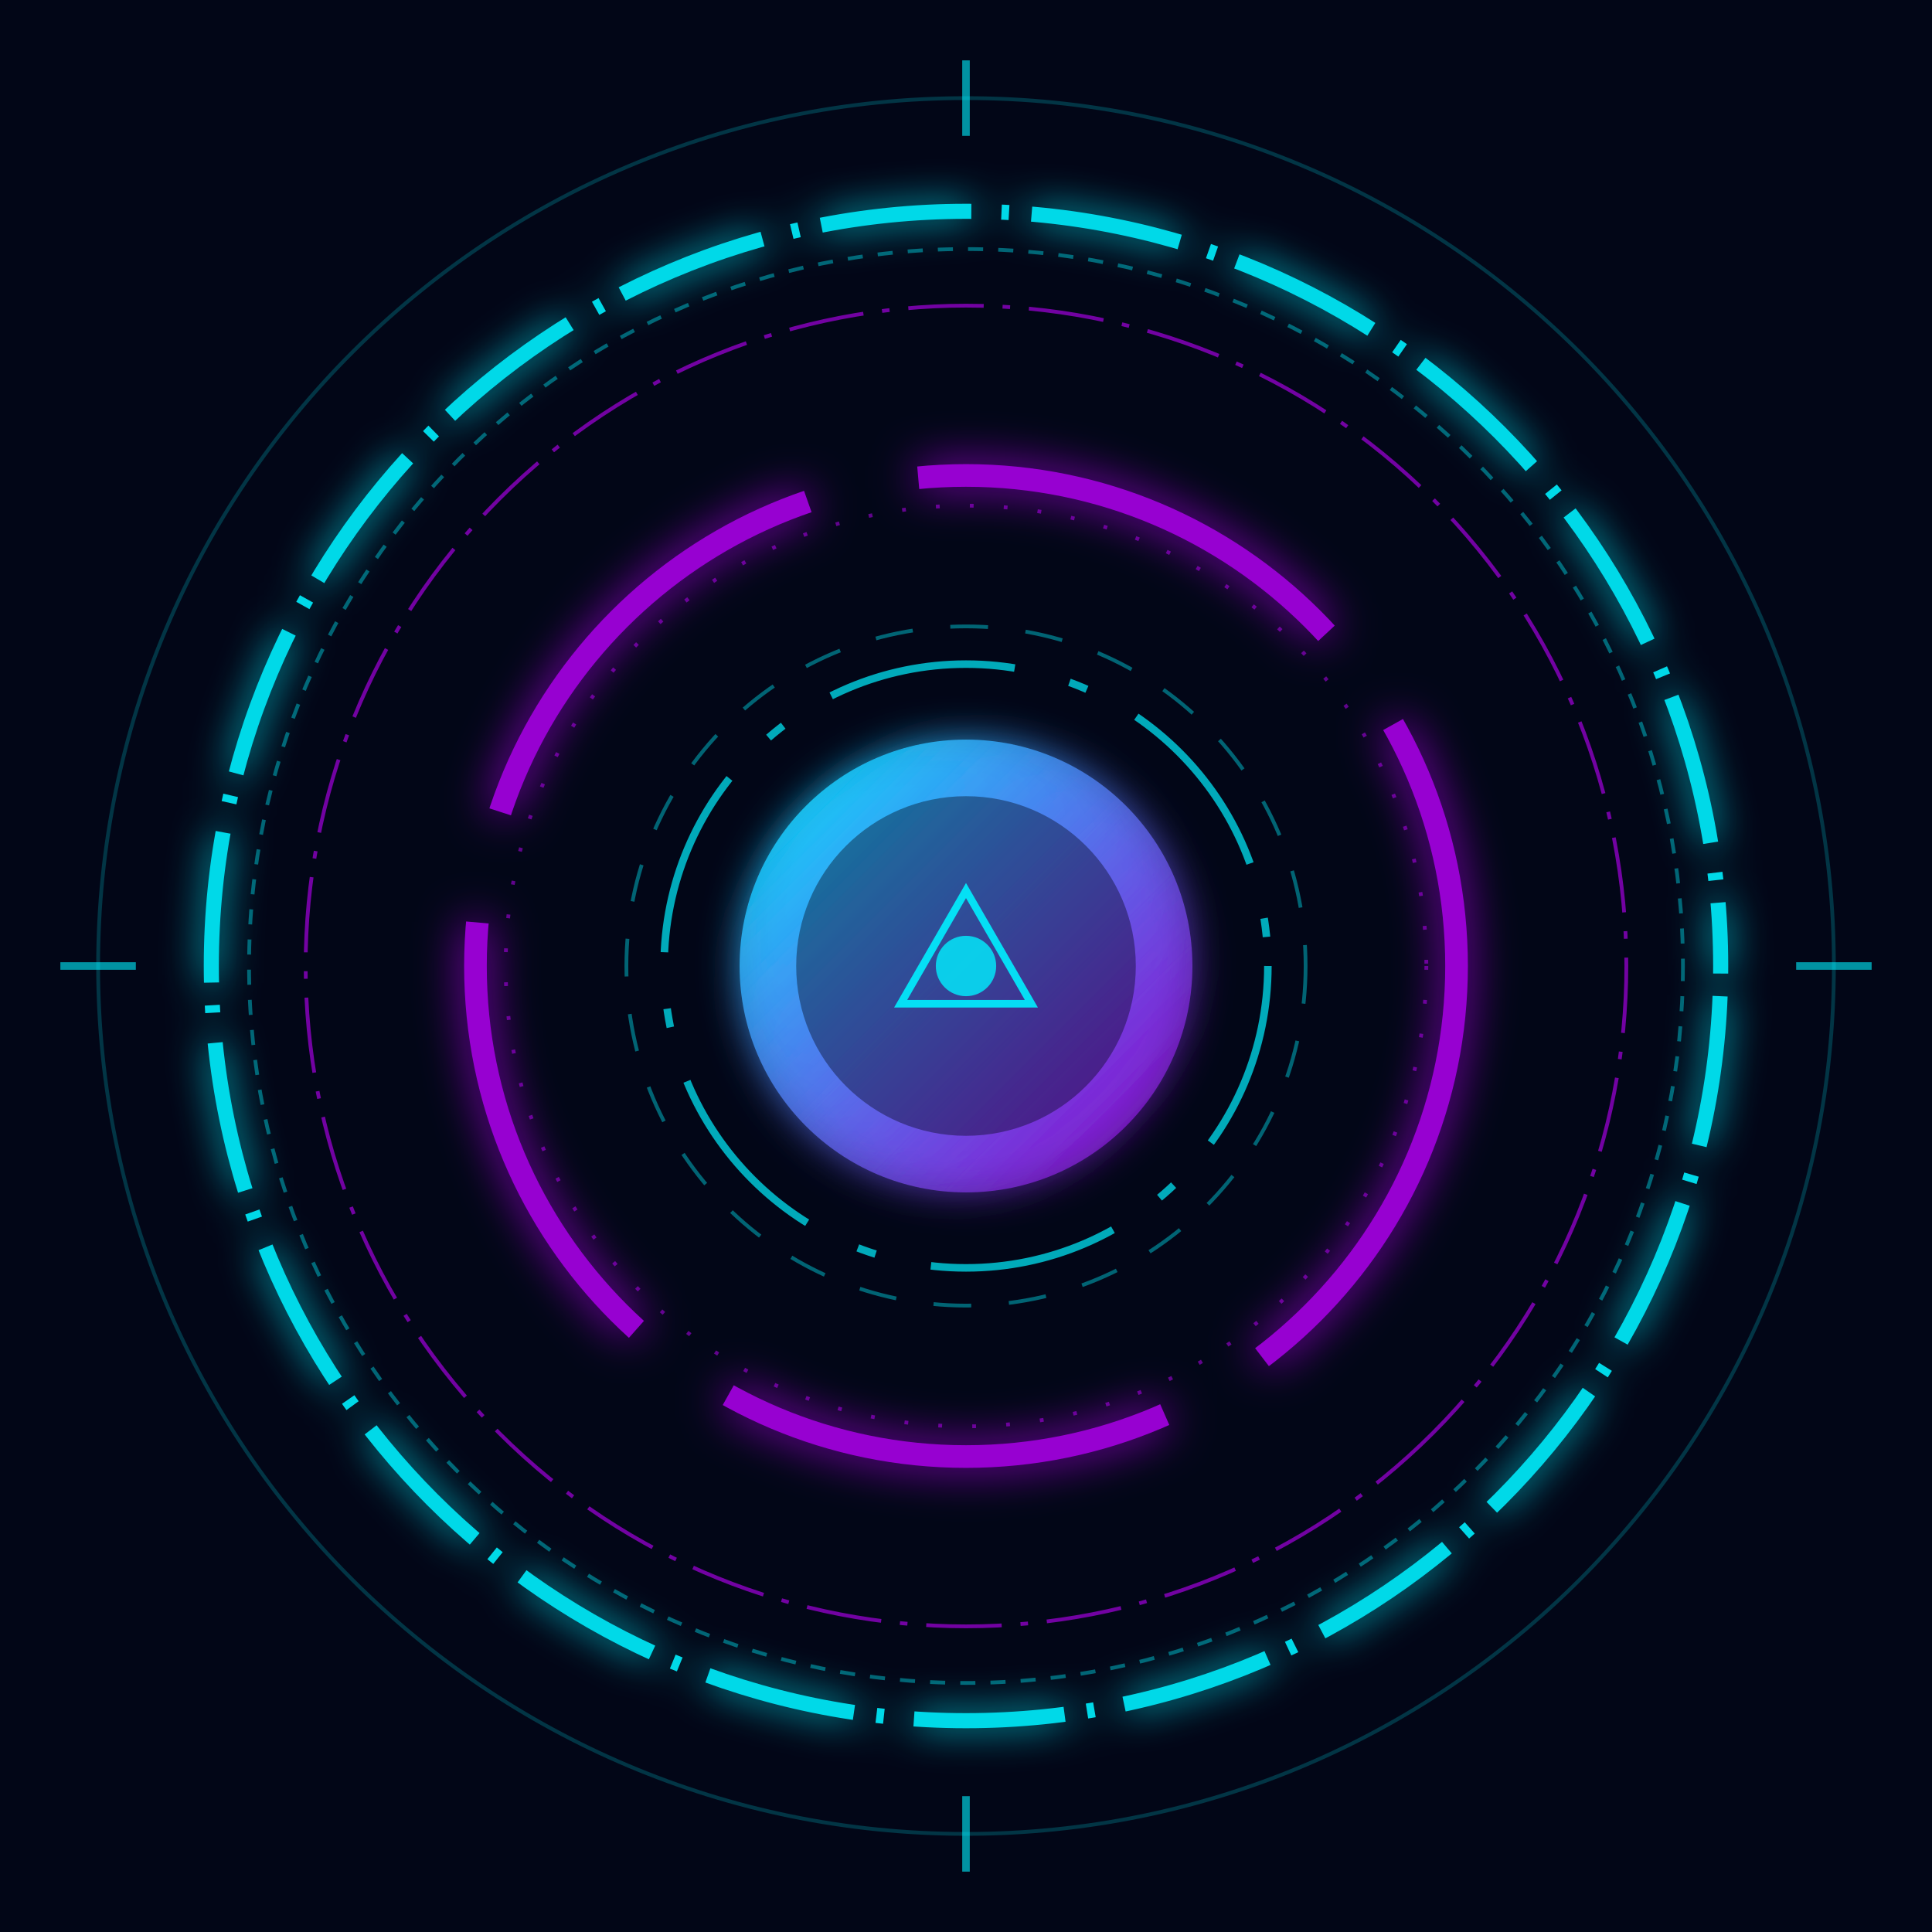
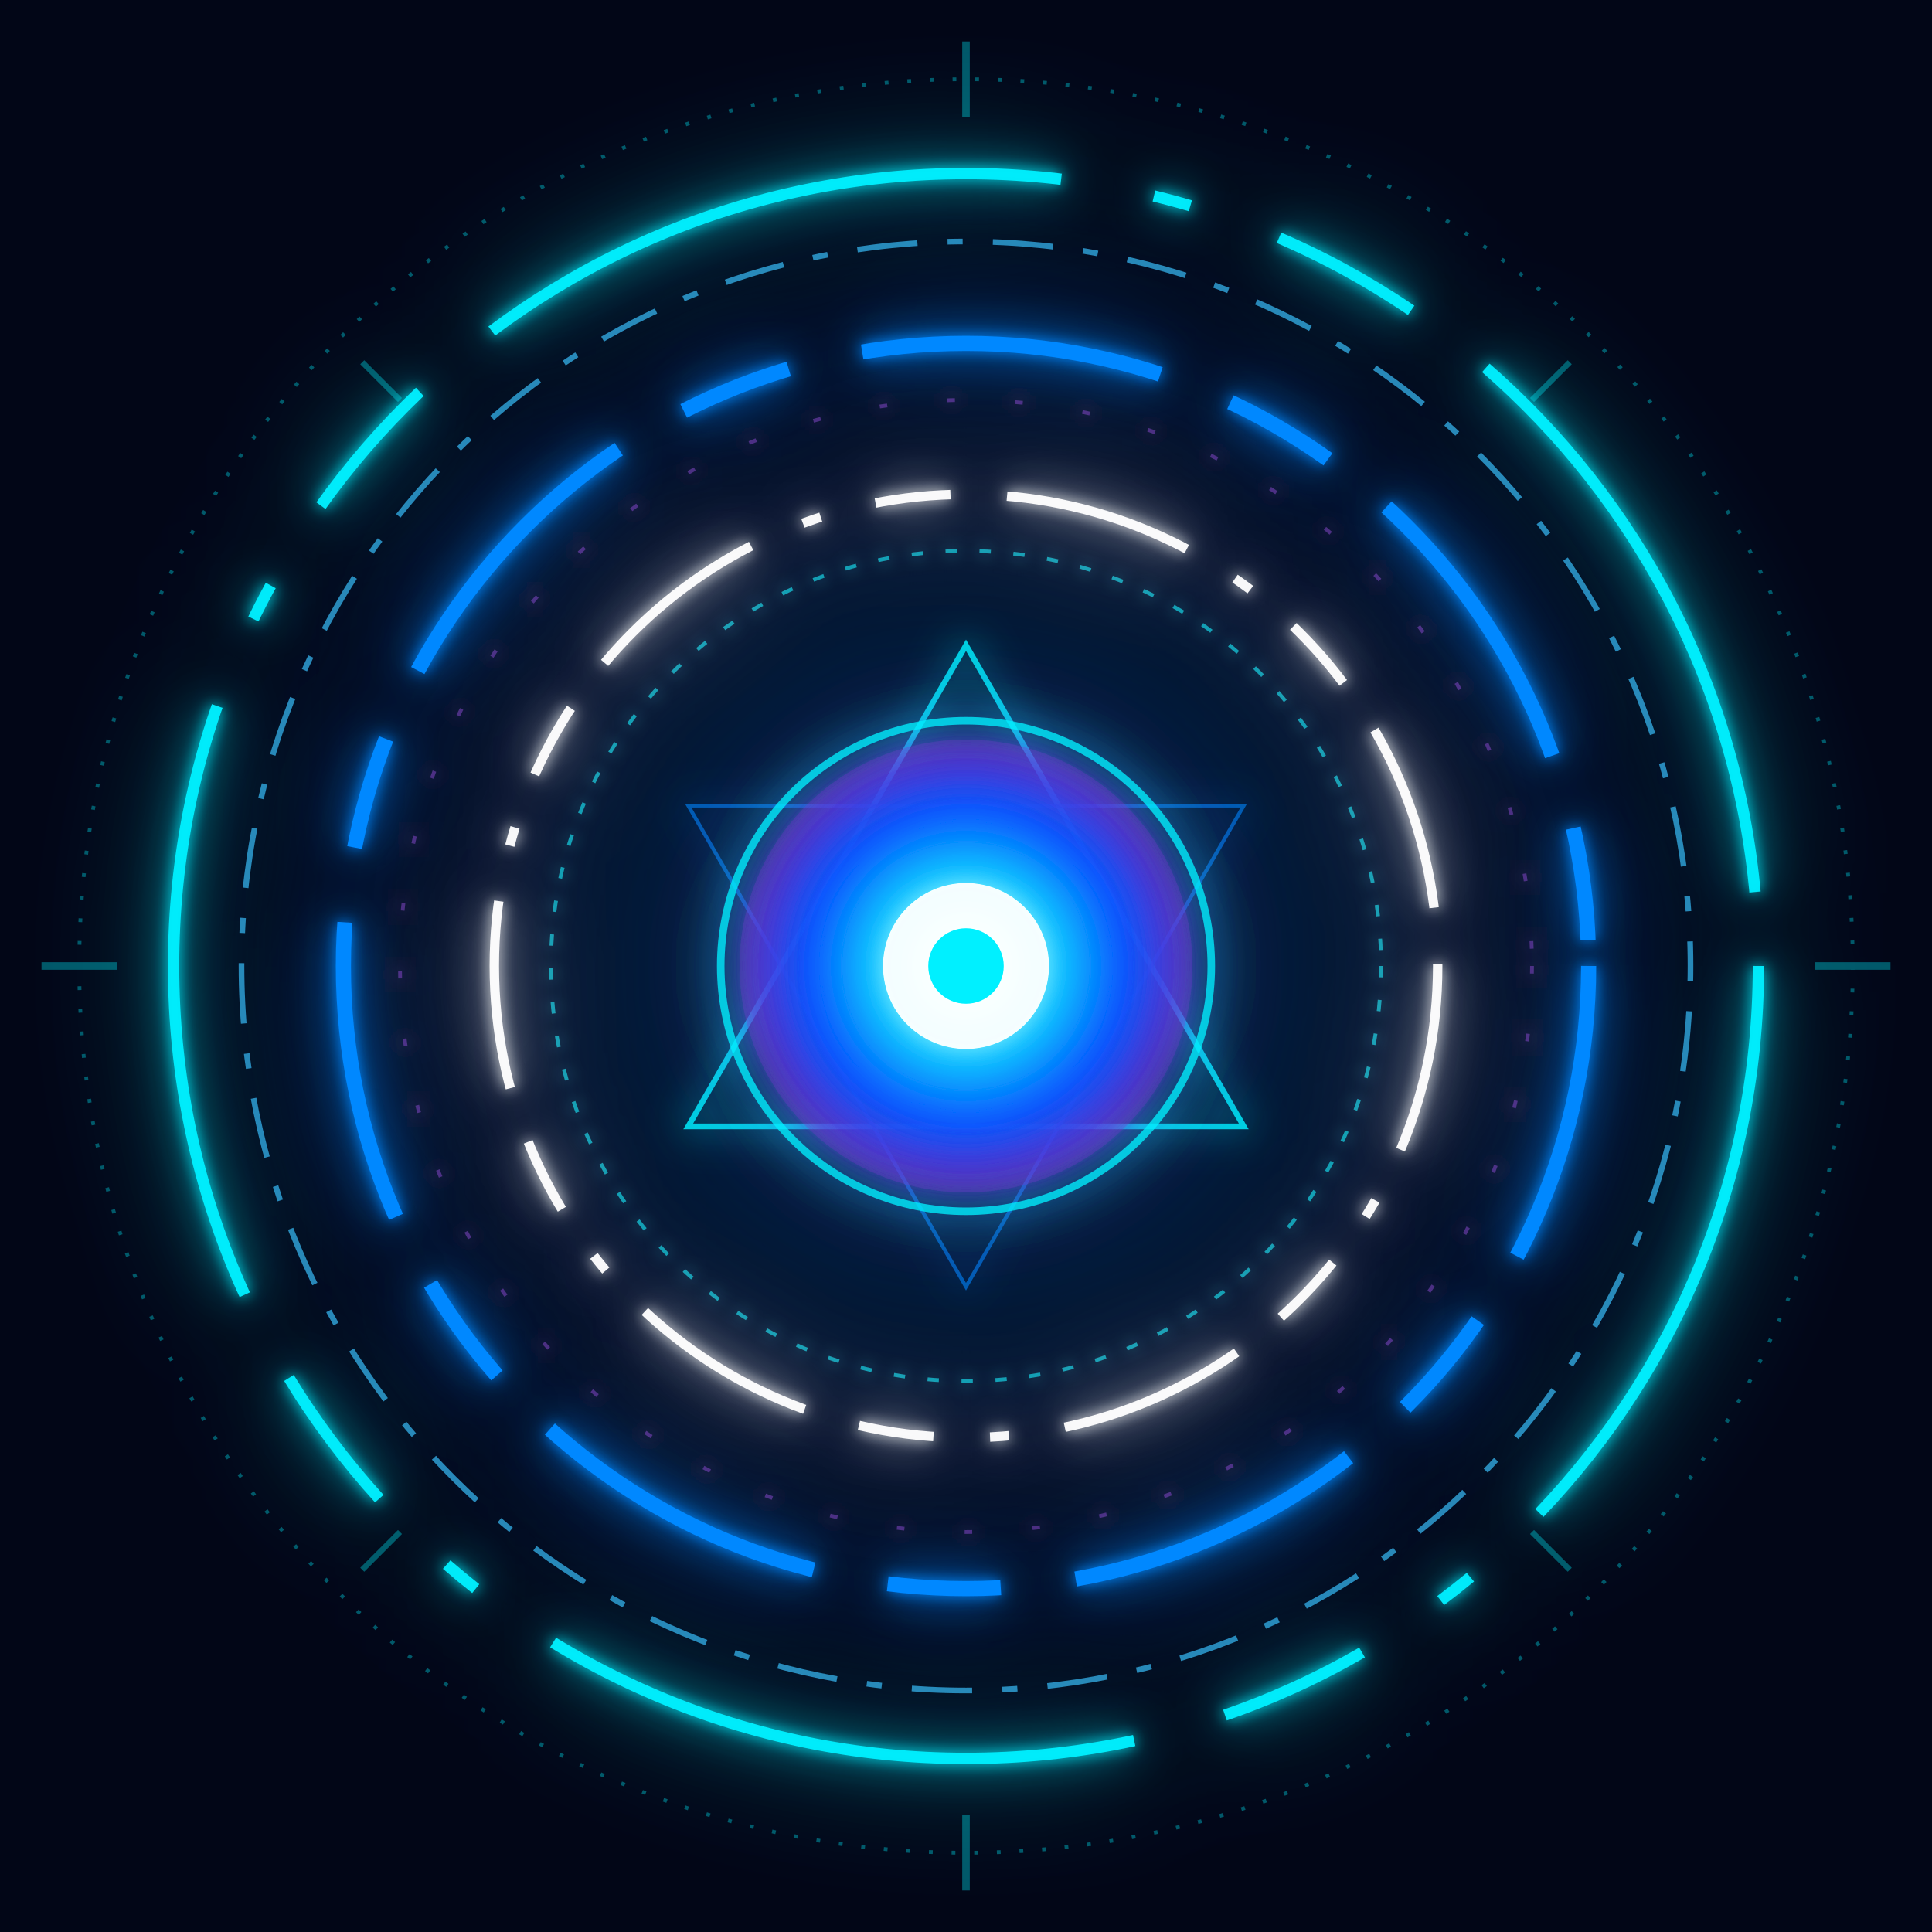
- <svg xmlns="http://www.w3.org/2000/svg" viewBox="0 0 512 512">
+ <svg xmlns="http://www.w3.org/2000/svg" viewBox="0 0 512 512" width="100%" height="100%">
  <defs>
-     <filter id="glow-cyan" x="-20%" y="-20%" width="140%" height="140%">
+     <filter id="intense-glow" x="-50%" y="-50%" width="200%" height="200%">
+       <feGaussianBlur in="SourceGraphic" stdDeviation="2" result="blur1" />
+       <feGaussianBlur in="SourceGraphic" stdDeviation="6" result="blur2" />
+       <feGaussianBlur in="SourceGraphic" stdDeviation="15" result="blur3" />
+       <feMerge>
+         <feMergeNode in="blur3" />
+         <feMergeNode in="blur2" />
+         <feMergeNode in="blur1" />
+         <feMergeNode in="SourceGraphic" />
+       </feMerge>
+     </filter>
+     <filter id="soft-glow" x="-30%" y="-30%" width="160%" height="160%">
      <feGaussianBlur stdDeviation="5" result="blur" />
      <feComposite in="SourceGraphic" in2="blur" operator="over" />
    </filter>
-     <filter id="glow-purple" x="-20%" y="-20%" width="140%" height="140%">
-       <feGaussianBlur stdDeviation="6" result="blur" />
-       <feComposite in="SourceGraphic" in2="blur" operator="over" />
-     </filter>
-     <linearGradient id="coreGrad" x1="0%" y1="0%" x2="100%" y2="100%">
-       <stop offset="0%" stop-color="#00f0ff" stop-opacity="0.9" />
-       <stop offset="100%" stop-color="#bd00ff" stop-opacity="0.5" />
-     </linearGradient>
+     <radialGradient id="bgGlow" cx="50%" cy="50%" r="50%">
+       <stop offset="0%" stop-color="#00f0ff" stop-opacity="0.25" />
+       <stop offset="50%" stop-color="#0066ff" stop-opacity="0.08" />
+       <stop offset="100%" stop-color="#020617" stop-opacity="0" />
+     </radialGradient>
+     <radialGradient id="coreGlow" cx="50%" cy="50%" r="50%">
+       <stop offset="0%" stop-color="#ffffff" stop-opacity="1" />
+       <stop offset="30%" stop-color="#00f0ff" stop-opacity="0.9" />
+       <stop offset="70%" stop-color="#0055ff" stop-opacity="0.7" />
+       <stop offset="100%" stop-color="#7e22ce" stop-opacity="0.3" />
+     </radialGradient>
  </defs>
  <rect width="512" height="512" fill="#020617" />
+   <circle cx="256" cy="256" r="256" fill="url(#bgGlow)" />
  <g transform="translate(256, 256)">
-     <circle r="230" fill="none" stroke="#00f0ff" stroke-width="1" opacity="0.2" />
-     <path d="M 0 -240 L 0 -220 M 0 220 L 0 240 M -240 0 L -220 0 M 220 0 L 240 0" stroke="#00f0ff" stroke-width="2" opacity="0.6" />
-     <circle r="200" fill="none" stroke="#00f0ff" stroke-width="4" stroke-dasharray="2 6 40 8" opacity="0.9" filter="url(#glow-cyan)" />
-     <circle r="190" fill="none" stroke="#00f0ff" stroke-width="1" stroke-dasharray="4 4" opacity="0.4" />
-     <circle r="175" fill="none" stroke="#bd00ff" stroke-width="1" stroke-dasharray="20 5 2 5" opacity="0.6" transform="rotate(45)" />
-     <circle r="130" fill="none" stroke="#bd00ff" stroke-width="6" stroke-dasharray="120 30" opacity="0.8" filter="url(#glow-purple)" />
-     <circle r="122" fill="none" stroke="#bd00ff" stroke-width="1" stroke-dasharray="1 8" opacity="0.5" />
-     <circle r="90" fill="none" stroke="#00f0ff" stroke-width="1" stroke-dasharray="10 10" opacity="0.4" />
-     <circle r="80" fill="none" stroke="#00f0ff" stroke-width="2" stroke-dasharray="50 15 5 15" opacity="0.7" />
-     <circle r="60" fill="url(#coreGrad)" filter="url(#glow-cyan)" />
-     <circle r="45" fill="#020617" opacity="0.4" />
-     <polygon points="0,-20 17.32,10 -17.32,10" fill="none" stroke="#00f0ff" stroke-width="2" opacity="0.9" />
-     <circle r="8" fill="#00f0ff" opacity="0.8" />
+     <g opacity="0.35">
+       <circle r="235" fill="none" stroke="#00f0ff" stroke-width="1" stroke-dasharray="1 5" />
+       <path d="M 0 -245 L 0 -225 M 0 225 L 0 245 M -245 0 L -225 0 M 225 0 L 245 0" stroke="#00f0ff" stroke-width="2" />
+       <path d="M -160 -160 L -150 -150 M 150 150 L 160 160 M 160 -160 L 150 -150 M -150 150 L -160 160" stroke="#00f0ff" stroke-width="1.5" />
+     </g>
+     <g filter="url(#intense-glow)">
+       <circle r="210" fill="none" stroke="#00f0ff" stroke-width="3" stroke-dasharray="160 25 10 25 40 25" opacity="0.95">
+         <animateTransform attributeName="transform" type="rotate" from="0" to="360" dur="30s" repeatCount="indefinite" />
+       </circle>
+     </g>
+     <g opacity="0.7">
+       <circle r="192" fill="none" stroke="#38bdf8" stroke-width="1.5" stroke-dasharray="4 8 16 8">
+         <animateTransform attributeName="transform" type="rotate" from="360" to="0" dur="20s" repeatCount="indefinite" />
+       </circle>
+     </g>
+     <g filter="url(#intense-glow)">
+       <circle r="165" fill="none" stroke="#0088ff" stroke-width="4" stroke-dasharray="80 20 30 20">
+         <animateTransform attributeName="transform" type="rotate" from="0" to="360" dur="16s" repeatCount="indefinite" />
+       </circle>
+       <circle r="150" fill="none" stroke="#a855f7" stroke-width="1" stroke-dasharray="2 16" opacity="0.4">
+         <animateTransform attributeName="transform" type="rotate" from="360" to="0" dur="24s" repeatCount="indefinite" />
+       </circle>
+     </g>
+     <g filter="url(#intense-glow)">
+       <circle r="125" fill="none" stroke="#ffffff" stroke-width="2.5" stroke-dasharray="50 15 5 15 20 15" opacity="0.95">
+         <animateTransform attributeName="transform" type="rotate" from="360" to="0" dur="10s" repeatCount="indefinite" />
+       </circle>
+       <circle r="110" fill="none" stroke="#00f0ff" stroke-width="1" stroke-dasharray="3 6" opacity="0.6">
+         <animateTransform attributeName="transform" type="rotate" from="0" to="360" dur="8s" repeatCount="indefinite" />
+       </circle>
+     </g>
+     <g opacity="0.85" filter="url(#soft-glow)">
+       <polygon points="0,-85 73.61,42.5 -73.61,42.5" fill="none" stroke="#00f0ff" stroke-width="1.5">
+         <animateTransform attributeName="transform" type="rotate" from="0" to="360" dur="12s" repeatCount="indefinite" />
+       </polygon>
+       <polygon points="0,85 73.61,-42.5 -73.61,-42.5" fill="none" stroke="#0088ff" stroke-width="1" opacity="0.7">
+         <animateTransform attributeName="transform" type="rotate" from="360" to="0" dur="12s" repeatCount="indefinite" />
+       </polygon>
+     </g>
+     <g filter="url(#intense-glow)">
+       <circle r="60" fill="url(#coreGlow)" />
+       <circle r="22" fill="#ffffff" opacity="0.95" />
+       <circle r="10" fill="#00f0ff" />
+     </g>
+     <circle r="65" fill="none" stroke="#00f0ff" stroke-width="2" opacity="0.8" filter="url(#soft-glow)">
+       <animate attributeName="r" values="60;72;60" dur="2.5s" repeatCount="indefinite" />
+       <animate attributeName="opacity" values="0.9;0.2;0.9" dur="2.5s" repeatCount="indefinite" />
+     </circle>
  </g>
</svg>
